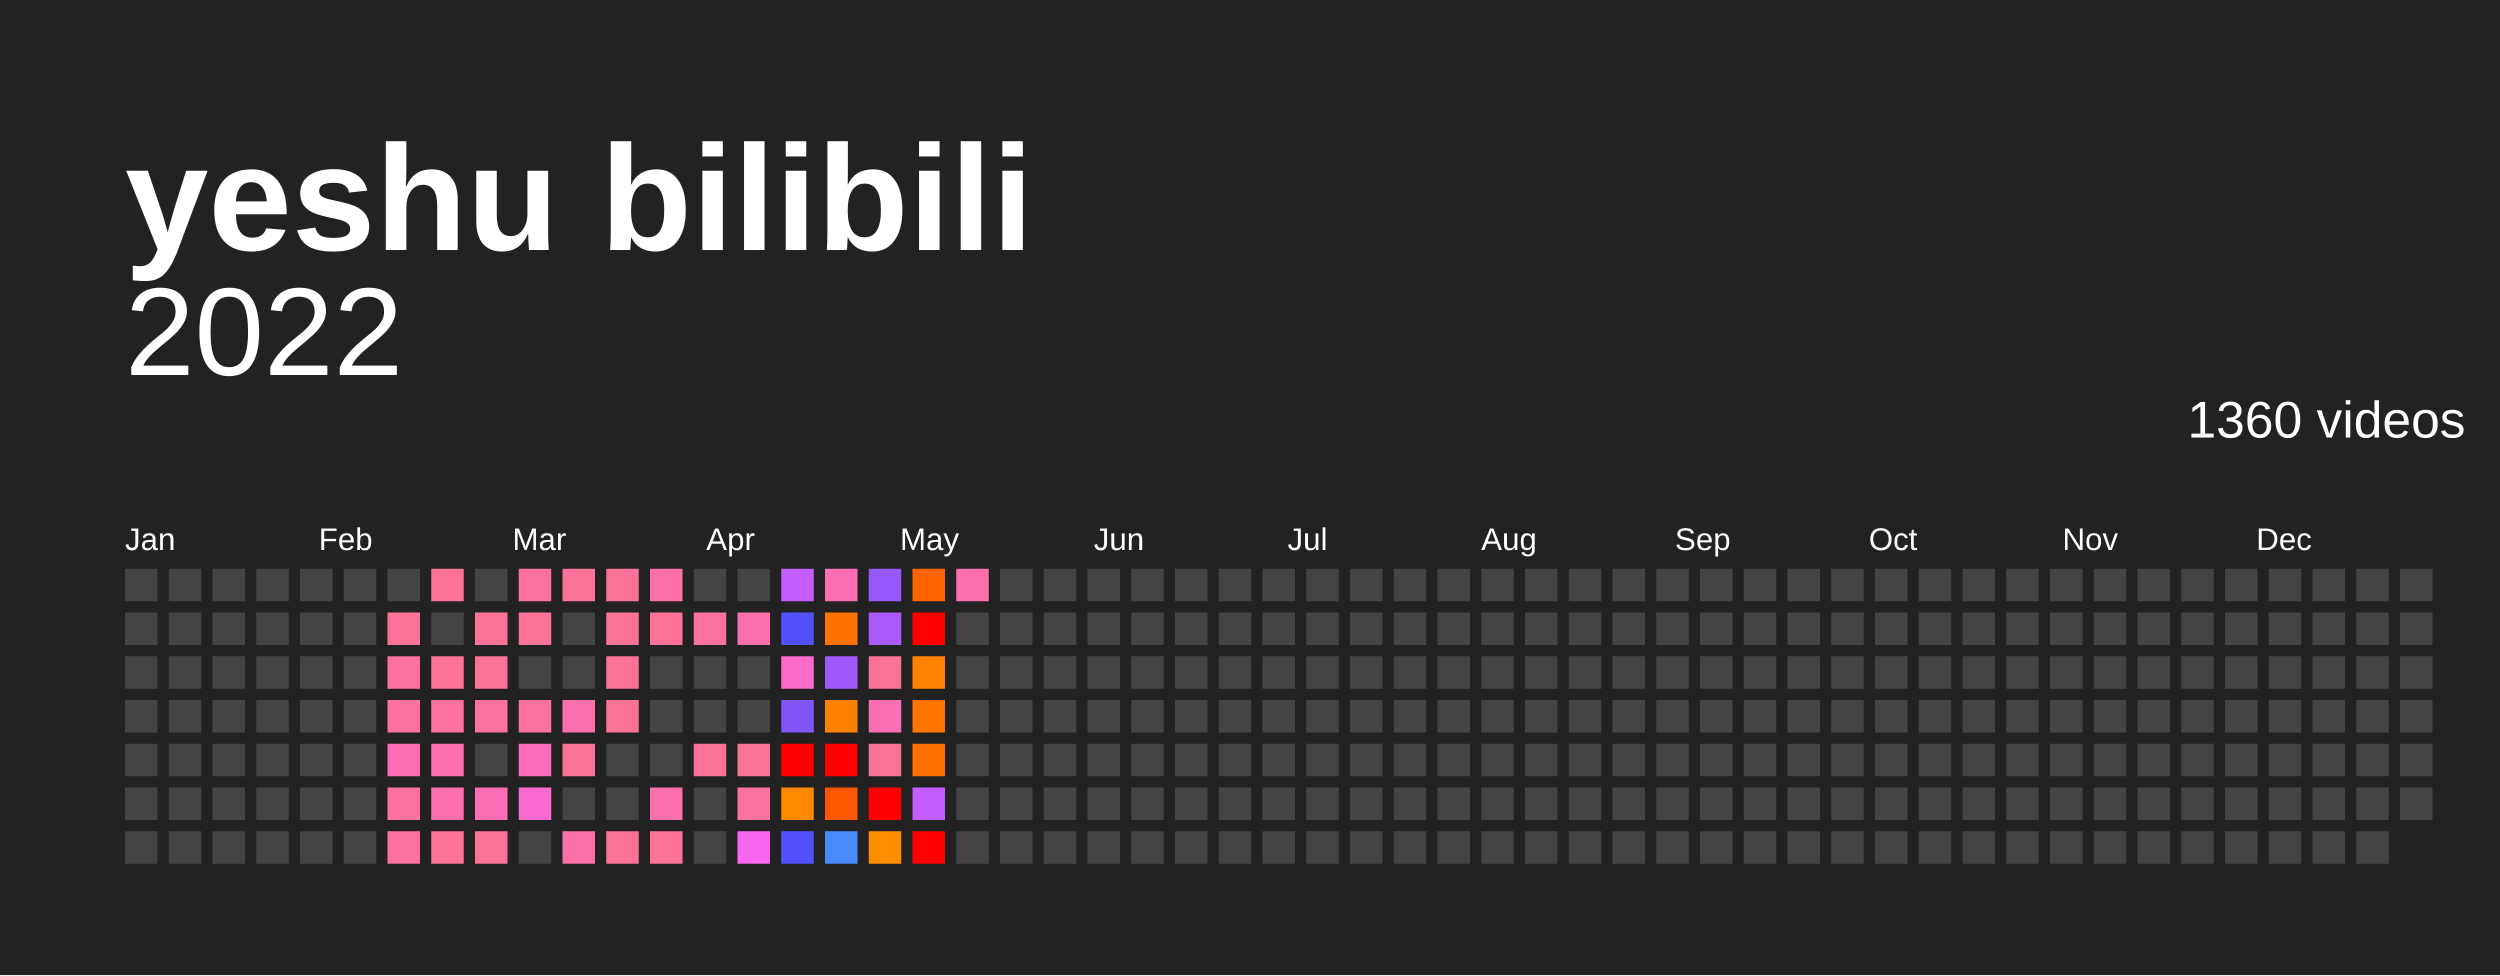
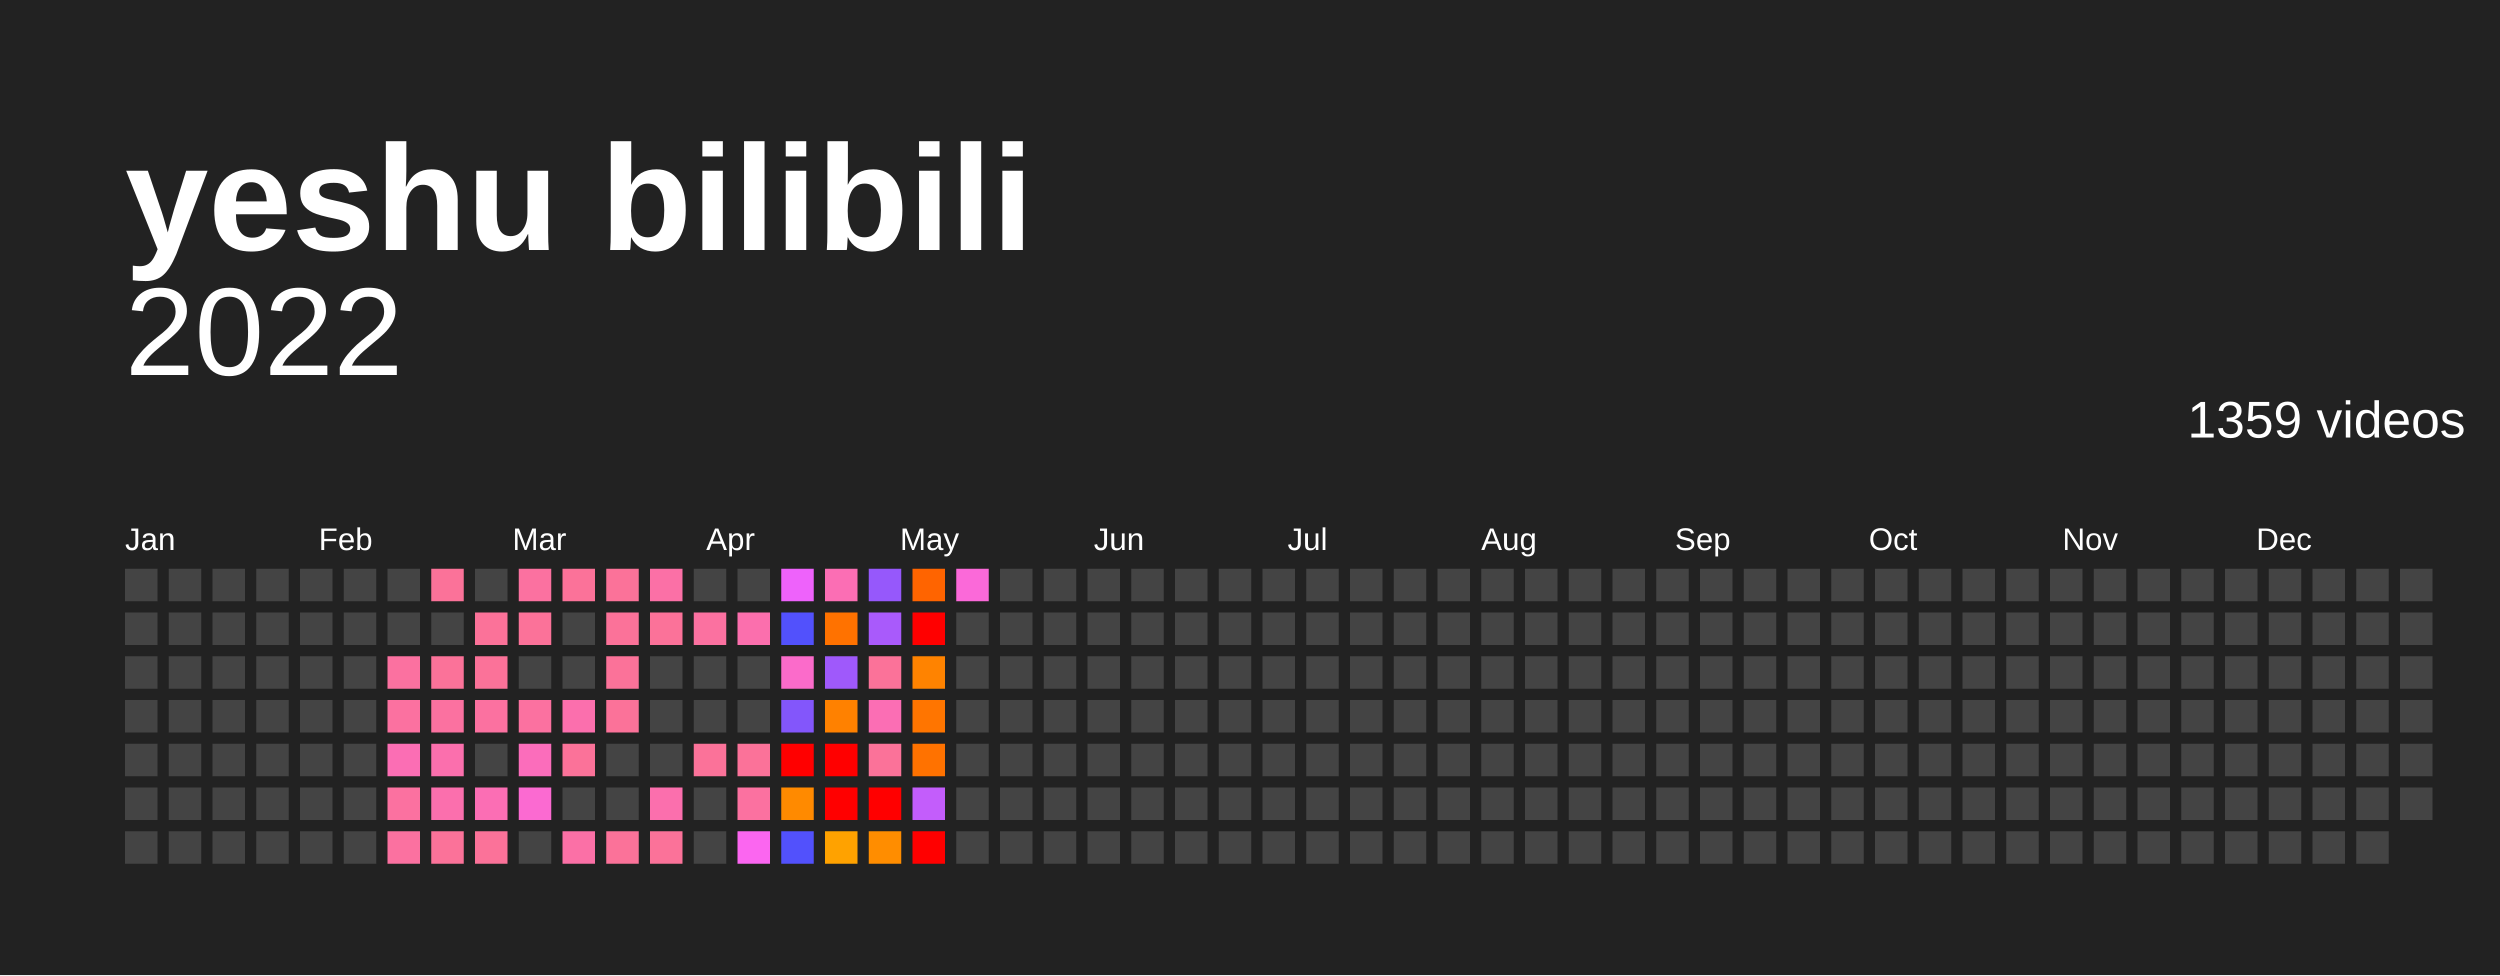
<svg xmlns="http://www.w3.org/2000/svg" baseProfile="full" height="78mm" version="1.1" viewBox="0,0,200,78" width="200mm">
  <defs />
  <rect fill="#222222" height="78" width="200" x="0" y="0" />
  <text fill="#FFFFFF" style="font-size:12px; font-family:Arial; font-weight:bold;" x="10" y="20">yeshu bilibili</text>
  <text alignment-baseline="hanging" fill="#FFFFFF" style="font-size:10.0px; font-family:Arial;" x="10" y="30">2022</text>
-   <text alignment-baseline="hanging" fill="#FFFFFF" style="font-size:4.125px; font-family:Arial;" x="175" y="35">1360 videos</text>
+   <text alignment-baseline="hanging" fill="#FFFFFF" style="font-size:4.125px; font-family:Arial;" x="175" y="35">1359 videos</text>
  <text fill="#FFFFFF" style="font-size:2.5px; font-family:Arial" x="10.0" y="44">Jan</text>
  <text fill="#FFFFFF" style="font-size:2.5px; font-family:Arial" x="25.5" y="44">Feb</text>
  <text fill="#FFFFFF" style="font-size:2.5px; font-family:Arial" x="41.0" y="44">Mar</text>
  <text fill="#FFFFFF" style="font-size:2.5px; font-family:Arial" x="56.5" y="44">Apr</text>
  <text fill="#FFFFFF" style="font-size:2.5px; font-family:Arial" x="72.0" y="44">May</text>
  <text fill="#FFFFFF" style="font-size:2.5px; font-family:Arial" x="87.5" y="44">Jun</text>
  <text fill="#FFFFFF" style="font-size:2.5px; font-family:Arial" x="103.0" y="44">Jul</text>
  <text fill="#FFFFFF" style="font-size:2.5px; font-family:Arial" x="118.5" y="44">Aug</text>
  <text fill="#FFFFFF" style="font-size:2.5px; font-family:Arial" x="134.0" y="44">Sep</text>
  <text fill="#FFFFFF" style="font-size:2.5px; font-family:Arial" x="149.5" y="44">Oct</text>
  <text fill="#FFFFFF" style="font-size:2.5px; font-family:Arial" x="165.0" y="44">Nov</text>
  <text fill="#FFFFFF" style="font-size:2.5px; font-family:Arial" x="180.5" y="44">Dec</text>
  <rect fill="#444444" height="2.6" width="2.6" x="10.0" y="45.5" />
  <rect fill="#444444" height="2.6" width="2.6" x="10.0" y="49.0" />
  <rect fill="#444444" height="2.6" width="2.6" x="10.0" y="52.5" />
  <rect fill="#444444" height="2.6" width="2.6" x="10.0" y="56.0" />
  <rect fill="#444444" height="2.6" width="2.6" x="10.0" y="59.5" />
  <rect fill="#444444" height="2.6" width="2.6" x="10.0" y="63.0" />
  <rect fill="#444444" height="2.6" width="2.6" x="10.0" y="66.5" />
  <rect fill="#444444" height="2.6" width="2.6" x="13.5" y="45.5" />
  <rect fill="#444444" height="2.6" width="2.6" x="13.5" y="49.0" />
  <rect fill="#444444" height="2.6" width="2.6" x="13.5" y="52.5" />
  <rect fill="#444444" height="2.6" width="2.6" x="13.5" y="56.0" />
  <rect fill="#444444" height="2.6" width="2.6" x="13.5" y="59.5" />
  <rect fill="#444444" height="2.6" width="2.6" x="13.5" y="63.0" />
  <rect fill="#444444" height="2.6" width="2.6" x="13.5" y="66.5" />
  <rect fill="#444444" height="2.6" width="2.6" x="17.0" y="45.5" />
  <rect fill="#444444" height="2.6" width="2.6" x="17.0" y="49.0" />
  <rect fill="#444444" height="2.6" width="2.6" x="17.0" y="52.5" />
  <rect fill="#444444" height="2.6" width="2.6" x="17.0" y="56.0" />
  <rect fill="#444444" height="2.6" width="2.6" x="17.0" y="59.5" />
  <rect fill="#444444" height="2.6" width="2.6" x="17.0" y="63.0" />
  <rect fill="#444444" height="2.6" width="2.6" x="17.0" y="66.5" />
  <rect fill="#444444" height="2.6" width="2.6" x="20.5" y="45.5" />
  <rect fill="#444444" height="2.6" width="2.6" x="20.5" y="49.0" />
  <rect fill="#444444" height="2.6" width="2.6" x="20.5" y="52.5" />
  <rect fill="#444444" height="2.6" width="2.6" x="20.5" y="56.0" />
  <rect fill="#444444" height="2.6" width="2.6" x="20.5" y="59.5" />
  <rect fill="#444444" height="2.6" width="2.6" x="20.5" y="63.0" />
  <rect fill="#444444" height="2.6" width="2.6" x="20.5" y="66.5" />
  <rect fill="#444444" height="2.6" width="2.6" x="24.0" y="45.5" />
  <rect fill="#444444" height="2.6" width="2.6" x="24.0" y="49.0" />
  <rect fill="#444444" height="2.6" width="2.6" x="24.0" y="52.5" />
  <rect fill="#444444" height="2.6" width="2.6" x="24.0" y="56.0" />
  <rect fill="#444444" height="2.6" width="2.6" x="24.0" y="59.5" />
  <rect fill="#444444" height="2.6" width="2.6" x="24.0" y="63.0" />
  <rect fill="#444444" height="2.6" width="2.6" x="24.0" y="66.5" />
  <rect fill="#444444" height="2.6" width="2.6" x="27.5" y="45.5" />
  <rect fill="#444444" height="2.6" width="2.6" x="27.5" y="49.0" />
  <rect fill="#444444" height="2.6" width="2.6" x="27.5" y="52.5" />
  <rect fill="#444444" height="2.6" width="2.6" x="27.5" y="56.0" />
  <rect fill="#444444" height="2.6" width="2.6" x="27.5" y="59.5" />
  <rect fill="#444444" height="2.6" width="2.6" x="27.5" y="63.0" />
  <rect fill="#444444" height="2.6" width="2.6" x="27.5" y="66.5" />
  <rect fill="#444444" height="2.6" width="2.6" x="31.0" y="45.5" />
-   <rect fill="#fb7299" height="2.6" width="2.6" x="31.0" y="49.0" />
+   <rect fill="#444444" height="2.6" width="2.6" x="31.0" y="49.0" />
  <rect fill="#fb71a0" height="2.6" width="2.6" x="31.0" y="52.5" />
  <rect fill="#fb71a0" height="2.6" width="2.6" x="31.0" y="56.0" />
  <rect fill="#fb6eb4" height="2.6" width="2.6" x="31.0" y="59.5" />
  <rect fill="#fb71a0" height="2.6" width="2.6" x="31.0" y="63.0" />
  <rect fill="#fb71a0" height="2.6" width="2.6" x="31.0" y="66.5" />
  <rect fill="#fb7299" height="2.6" width="2.6" x="34.5" y="45.5" />
  <rect fill="#444444" height="2.6" width="2.6" x="34.5" y="49.0" />
  <rect fill="#fb7299" height="2.6" width="2.6" x="34.5" y="52.5" />
  <rect fill="#fb71a0" height="2.6" width="2.6" x="34.5" y="56.0" />
  <rect fill="#fb6fad" height="2.6" width="2.6" x="34.5" y="59.5" />
  <rect fill="#fb6fad" height="2.6" width="2.6" x="34.5" y="63.0" />
  <rect fill="#fb7299" height="2.6" width="2.6" x="34.5" y="66.5" />
  <rect fill="#444444" height="2.6" width="2.6" x="38.0" y="45.5" />
  <rect fill="#fb7299" height="2.6" width="2.6" x="38.0" y="49.0" />
  <rect fill="#fb7299" height="2.6" width="2.6" x="38.0" y="52.5" />
  <rect fill="#fb71a0" height="2.6" width="2.6" x="38.0" y="56.0" />
  <rect fill="#444444" height="2.6" width="2.6" x="38.0" y="59.5" />
  <rect fill="#fb6eb4" height="2.6" width="2.6" x="38.0" y="63.0" />
  <rect fill="#fb7299" height="2.6" width="2.6" x="38.0" y="66.5" />
  <rect fill="#fb71a0" height="2.6" width="2.6" x="41.5" y="45.5" />
  <rect fill="#fb7299" height="2.6" width="2.6" x="41.5" y="49.0" />
  <rect fill="#444444" height="2.6" width="2.6" x="41.5" y="52.5" />
  <rect fill="#fb71a0" height="2.6" width="2.6" x="41.5" y="56.0" />
  <rect fill="#fb6dbb" height="2.6" width="2.6" x="41.5" y="59.5" />
  <rect fill="#fb6ad1" height="2.6" width="2.6" x="41.5" y="63.0" />
  <rect fill="#444444" height="2.6" width="2.6" x="41.5" y="66.5" />
  <rect fill="#fb7299" height="2.6" width="2.6" x="45.0" y="45.5" />
  <rect fill="#444444" height="2.6" width="2.6" x="45.0" y="49.0" />
  <rect fill="#444444" height="2.6" width="2.6" x="45.0" y="52.5" />
  <rect fill="#fb6fad" height="2.6" width="2.6" x="45.0" y="56.0" />
  <rect fill="#fb7299" height="2.6" width="2.6" x="45.0" y="59.5" />
  <rect fill="#444444" height="2.6" width="2.6" x="45.0" y="63.0" />
  <rect fill="#fb70a6" height="2.6" width="2.6" x="45.0" y="66.5" />
  <rect fill="#fb7299" height="2.6" width="2.6" x="48.5" y="45.5" />
  <rect fill="#fb7299" height="2.6" width="2.6" x="48.5" y="49.0" />
  <rect fill="#fb7299" height="2.6" width="2.6" x="48.5" y="52.5" />
  <rect fill="#fb7299" height="2.6" width="2.6" x="48.5" y="56.0" />
  <rect fill="#444444" height="2.6" width="2.6" x="48.5" y="59.5" />
  <rect fill="#444444" height="2.6" width="2.6" x="48.5" y="63.0" />
  <rect fill="#fb7299" height="2.6" width="2.6" x="48.5" y="66.5" />
  <rect fill="#fb70a6" height="2.6" width="2.6" x="52.0" y="45.5" />
  <rect fill="#fb7299" height="2.6" width="2.6" x="52.0" y="49.0" />
  <rect fill="#444444" height="2.6" width="2.6" x="52.0" y="52.5" />
  <rect fill="#444444" height="2.6" width="2.6" x="52.0" y="56.0" />
  <rect fill="#444444" height="2.6" width="2.6" x="52.0" y="59.5" />
  <rect fill="#fb6fad" height="2.6" width="2.6" x="52.0" y="63.0" />
  <rect fill="#fb7299" height="2.6" width="2.6" x="52.0" y="66.5" />
  <rect fill="#444444" height="2.6" width="2.6" x="55.5" y="45.5" />
  <rect fill="#fb71a0" height="2.6" width="2.6" x="55.5" y="49.0" />
  <rect fill="#444444" height="2.6" width="2.6" x="55.5" y="52.5" />
  <rect fill="#444444" height="2.6" width="2.6" x="55.5" y="56.0" />
  <rect fill="#fb7299" height="2.6" width="2.6" x="55.5" y="59.5" />
  <rect fill="#444444" height="2.6" width="2.6" x="55.5" y="63.0" />
  <rect fill="#444444" height="2.6" width="2.6" x="55.5" y="66.5" />
  <rect fill="#444444" height="2.6" width="2.6" x="59.0" y="45.5" />
  <rect fill="#fb6fad" height="2.6" width="2.6" x="59.0" y="49.0" />
  <rect fill="#444444" height="2.6" width="2.6" x="59.0" y="52.5" />
  <rect fill="#444444" height="2.6" width="2.6" x="59.0" y="56.0" />
  <rect fill="#fb7299" height="2.6" width="2.6" x="59.0" y="59.5" />
  <rect fill="#fb71a0" height="2.6" width="2.6" x="59.0" y="63.0" />
  <rect fill="#fb66f0" height="2.6" width="2.6" x="59.0" y="66.5" />
-   <rect fill="#c35dfb" height="2.6" width="2.6" x="62.5" y="45.5" />
+   <rect fill="#ee62fb" height="2.6" width="2.6" x="62.5" y="45.5" />
  <rect fill="#5251fc" height="2.6" width="2.6" x="62.5" y="49.0" />
  <rect fill="#fb6bca" height="2.6" width="2.6" x="62.5" y="52.5" />
  <rect fill="#8356fb" height="2.6" width="2.6" x="62.5" y="56.0" />
  <rect fill="red" height="2.6" width="2.6" x="62.5" y="59.5" />
  <rect fill="#ff8a00" height="2.6" width="2.6" x="62.5" y="63.0" />
  <rect fill="#5251fc" height="2.6" width="2.6" x="62.5" y="66.5" />
  <rect fill="#fb6eb4" height="2.6" width="2.6" x="66.0" y="45.5" />
  <rect fill="#ff7200" height="2.6" width="2.6" x="66.0" y="49.0" />
  <rect fill="#9f59fb" height="2.6" width="2.6" x="66.0" y="52.5" />
  <rect fill="#ff8100" height="2.6" width="2.6" x="66.0" y="56.0" />
  <rect fill="red" height="2.6" width="2.6" x="66.0" y="59.5" />
-   <rect fill="#ff5600" height="2.6" width="2.6" x="66.0" y="63.0" />
-   <rect fill="#498bfc" height="2.6" width="2.6" x="66.0" y="66.5" />
+   <rect fill="red" height="2.6" width="2.6" x="66.0" y="63.0" />
+   <rect fill="#ffa200" height="2.6" width="2.6" x="66.0" y="66.5" />
  <rect fill="#9658fb" height="2.6" width="2.6" x="69.5" y="45.5" />
  <rect fill="#a95afb" height="2.6" width="2.6" x="69.5" y="49.0" />
  <rect fill="#fb7299" height="2.6" width="2.6" x="69.5" y="52.5" />
  <rect fill="#fb6eb4" height="2.6" width="2.6" x="69.5" y="56.0" />
  <rect fill="#fb7299" height="2.6" width="2.6" x="69.5" y="59.5" />
  <rect fill="red" height="2.6" width="2.6" x="69.5" y="63.0" />
  <rect fill="#ff8d00" height="2.6" width="2.6" x="69.5" y="66.5" />
  <rect fill="#ff6400" height="2.6" width="2.6" x="73.0" y="45.5" />
  <rect fill="red" height="2.6" width="2.6" x="73.0" y="49.0" />
  <rect fill="#ff8300" height="2.6" width="2.6" x="73.0" y="52.5" />
  <rect fill="#ff7500" height="2.6" width="2.6" x="73.0" y="56.0" />
  <rect fill="#ff7200" height="2.6" width="2.6" x="73.0" y="59.5" />
  <rect fill="#c35dfb" height="2.6" width="2.6" x="73.0" y="63.0" />
  <rect fill="red" height="2.6" width="2.6" x="73.0" y="66.5" />
-   <rect fill="#fb6fad" height="2.6" width="2.6" x="76.5" y="45.5" />
+   <rect fill="#fb69d9" height="2.6" width="2.6" x="76.5" y="45.5" />
  <rect fill="#444444" height="2.6" width="2.6" x="76.5" y="49.0" />
  <rect fill="#444444" height="2.6" width="2.6" x="76.5" y="52.5" />
  <rect fill="#444444" height="2.6" width="2.6" x="76.5" y="56.0" />
  <rect fill="#444444" height="2.6" width="2.6" x="76.5" y="59.5" />
  <rect fill="#444444" height="2.6" width="2.6" x="76.5" y="63.0" />
  <rect fill="#444444" height="2.6" width="2.6" x="76.5" y="66.5" />
  <rect fill="#444444" height="2.6" width="2.6" x="80.0" y="45.5" />
  <rect fill="#444444" height="2.6" width="2.6" x="80.0" y="49.0" />
  <rect fill="#444444" height="2.6" width="2.6" x="80.0" y="52.5" />
  <rect fill="#444444" height="2.6" width="2.6" x="80.0" y="56.0" />
  <rect fill="#444444" height="2.6" width="2.6" x="80.0" y="59.5" />
  <rect fill="#444444" height="2.6" width="2.6" x="80.0" y="63.0" />
  <rect fill="#444444" height="2.6" width="2.6" x="80.0" y="66.5" />
  <rect fill="#444444" height="2.6" width="2.6" x="83.5" y="45.5" />
  <rect fill="#444444" height="2.6" width="2.6" x="83.5" y="49.0" />
  <rect fill="#444444" height="2.6" width="2.6" x="83.5" y="52.5" />
  <rect fill="#444444" height="2.6" width="2.6" x="83.5" y="56.0" />
  <rect fill="#444444" height="2.6" width="2.6" x="83.5" y="59.5" />
  <rect fill="#444444" height="2.6" width="2.6" x="83.5" y="63.0" />
  <rect fill="#444444" height="2.6" width="2.6" x="83.5" y="66.5" />
  <rect fill="#444444" height="2.6" width="2.6" x="87.0" y="45.5" />
  <rect fill="#444444" height="2.6" width="2.6" x="87.0" y="49.0" />
  <rect fill="#444444" height="2.6" width="2.6" x="87.0" y="52.5" />
  <rect fill="#444444" height="2.6" width="2.6" x="87.0" y="56.0" />
  <rect fill="#444444" height="2.6" width="2.6" x="87.0" y="59.5" />
  <rect fill="#444444" height="2.6" width="2.6" x="87.0" y="63.0" />
  <rect fill="#444444" height="2.6" width="2.6" x="87.0" y="66.5" />
  <rect fill="#444444" height="2.6" width="2.6" x="90.5" y="45.5" />
  <rect fill="#444444" height="2.6" width="2.6" x="90.5" y="49.0" />
  <rect fill="#444444" height="2.6" width="2.6" x="90.5" y="52.5" />
  <rect fill="#444444" height="2.6" width="2.6" x="90.5" y="56.0" />
  <rect fill="#444444" height="2.6" width="2.6" x="90.5" y="59.5" />
  <rect fill="#444444" height="2.6" width="2.6" x="90.5" y="63.0" />
  <rect fill="#444444" height="2.6" width="2.6" x="90.5" y="66.5" />
  <rect fill="#444444" height="2.6" width="2.6" x="94.0" y="45.5" />
  <rect fill="#444444" height="2.6" width="2.6" x="94.0" y="49.0" />
  <rect fill="#444444" height="2.6" width="2.6" x="94.0" y="52.5" />
  <rect fill="#444444" height="2.6" width="2.6" x="94.0" y="56.0" />
  <rect fill="#444444" height="2.6" width="2.6" x="94.0" y="59.5" />
  <rect fill="#444444" height="2.6" width="2.6" x="94.0" y="63.0" />
  <rect fill="#444444" height="2.6" width="2.6" x="94.0" y="66.5" />
  <rect fill="#444444" height="2.6" width="2.6" x="97.5" y="45.5" />
  <rect fill="#444444" height="2.6" width="2.6" x="97.5" y="49.0" />
  <rect fill="#444444" height="2.6" width="2.6" x="97.5" y="52.5" />
  <rect fill="#444444" height="2.6" width="2.6" x="97.5" y="56.0" />
  <rect fill="#444444" height="2.6" width="2.6" x="97.5" y="59.5" />
  <rect fill="#444444" height="2.6" width="2.6" x="97.5" y="63.0" />
  <rect fill="#444444" height="2.6" width="2.6" x="97.5" y="66.5" />
  <rect fill="#444444" height="2.6" width="2.6" x="101.0" y="45.5" />
  <rect fill="#444444" height="2.6" width="2.6" x="101.0" y="49.0" />
  <rect fill="#444444" height="2.6" width="2.6" x="101.0" y="52.5" />
  <rect fill="#444444" height="2.6" width="2.6" x="101.0" y="56.0" />
  <rect fill="#444444" height="2.6" width="2.6" x="101.0" y="59.5" />
  <rect fill="#444444" height="2.6" width="2.6" x="101.0" y="63.0" />
  <rect fill="#444444" height="2.6" width="2.6" x="101.0" y="66.5" />
  <rect fill="#444444" height="2.6" width="2.6" x="104.5" y="45.5" />
  <rect fill="#444444" height="2.6" width="2.6" x="104.5" y="49.0" />
  <rect fill="#444444" height="2.6" width="2.6" x="104.5" y="52.5" />
  <rect fill="#444444" height="2.6" width="2.6" x="104.5" y="56.0" />
  <rect fill="#444444" height="2.6" width="2.6" x="104.5" y="59.5" />
  <rect fill="#444444" height="2.6" width="2.6" x="104.5" y="63.0" />
  <rect fill="#444444" height="2.6" width="2.6" x="104.5" y="66.5" />
  <rect fill="#444444" height="2.6" width="2.6" x="108.0" y="45.5" />
  <rect fill="#444444" height="2.6" width="2.6" x="108.0" y="49.0" />
  <rect fill="#444444" height="2.6" width="2.6" x="108.0" y="52.5" />
  <rect fill="#444444" height="2.6" width="2.6" x="108.0" y="56.0" />
  <rect fill="#444444" height="2.6" width="2.6" x="108.0" y="59.5" />
  <rect fill="#444444" height="2.6" width="2.6" x="108.0" y="63.0" />
  <rect fill="#444444" height="2.6" width="2.6" x="108.0" y="66.5" />
  <rect fill="#444444" height="2.6" width="2.6" x="111.5" y="45.5" />
  <rect fill="#444444" height="2.6" width="2.6" x="111.5" y="49.0" />
  <rect fill="#444444" height="2.6" width="2.6" x="111.5" y="52.5" />
  <rect fill="#444444" height="2.6" width="2.6" x="111.5" y="56.0" />
  <rect fill="#444444" height="2.6" width="2.6" x="111.5" y="59.5" />
  <rect fill="#444444" height="2.6" width="2.6" x="111.5" y="63.0" />
  <rect fill="#444444" height="2.6" width="2.6" x="111.5" y="66.5" />
  <rect fill="#444444" height="2.6" width="2.6" x="115.0" y="45.5" />
  <rect fill="#444444" height="2.6" width="2.6" x="115.0" y="49.0" />
  <rect fill="#444444" height="2.6" width="2.6" x="115.0" y="52.5" />
  <rect fill="#444444" height="2.6" width="2.6" x="115.0" y="56.0" />
  <rect fill="#444444" height="2.6" width="2.6" x="115.0" y="59.5" />
  <rect fill="#444444" height="2.6" width="2.6" x="115.0" y="63.0" />
  <rect fill="#444444" height="2.6" width="2.6" x="115.0" y="66.5" />
  <rect fill="#444444" height="2.6" width="2.6" x="118.5" y="45.5" />
  <rect fill="#444444" height="2.6" width="2.6" x="118.5" y="49.0" />
  <rect fill="#444444" height="2.6" width="2.6" x="118.5" y="52.5" />
  <rect fill="#444444" height="2.6" width="2.6" x="118.5" y="56.0" />
  <rect fill="#444444" height="2.6" width="2.6" x="118.5" y="59.5" />
  <rect fill="#444444" height="2.6" width="2.6" x="118.5" y="63.0" />
  <rect fill="#444444" height="2.6" width="2.6" x="118.5" y="66.5" />
  <rect fill="#444444" height="2.6" width="2.6" x="122.0" y="45.5" />
  <rect fill="#444444" height="2.6" width="2.6" x="122.0" y="49.0" />
  <rect fill="#444444" height="2.6" width="2.6" x="122.0" y="52.5" />
  <rect fill="#444444" height="2.6" width="2.6" x="122.0" y="56.0" />
  <rect fill="#444444" height="2.6" width="2.6" x="122.0" y="59.5" />
  <rect fill="#444444" height="2.6" width="2.6" x="122.0" y="63.0" />
  <rect fill="#444444" height="2.6" width="2.6" x="122.0" y="66.5" />
  <rect fill="#444444" height="2.6" width="2.6" x="125.5" y="45.5" />
  <rect fill="#444444" height="2.6" width="2.6" x="125.5" y="49.0" />
  <rect fill="#444444" height="2.6" width="2.6" x="125.5" y="52.5" />
  <rect fill="#444444" height="2.6" width="2.6" x="125.5" y="56.0" />
  <rect fill="#444444" height="2.6" width="2.6" x="125.5" y="59.5" />
  <rect fill="#444444" height="2.6" width="2.6" x="125.5" y="63.0" />
  <rect fill="#444444" height="2.6" width="2.6" x="125.5" y="66.5" />
  <rect fill="#444444" height="2.6" width="2.6" x="129.0" y="45.5" />
  <rect fill="#444444" height="2.6" width="2.6" x="129.0" y="49.0" />
  <rect fill="#444444" height="2.6" width="2.6" x="129.0" y="52.5" />
  <rect fill="#444444" height="2.6" width="2.6" x="129.0" y="56.0" />
  <rect fill="#444444" height="2.6" width="2.6" x="129.0" y="59.5" />
  <rect fill="#444444" height="2.6" width="2.6" x="129.0" y="63.0" />
  <rect fill="#444444" height="2.6" width="2.6" x="129.0" y="66.5" />
  <rect fill="#444444" height="2.6" width="2.6" x="132.5" y="45.5" />
  <rect fill="#444444" height="2.6" width="2.6" x="132.5" y="49.0" />
  <rect fill="#444444" height="2.6" width="2.6" x="132.5" y="52.5" />
  <rect fill="#444444" height="2.6" width="2.6" x="132.5" y="56.0" />
  <rect fill="#444444" height="2.6" width="2.6" x="132.5" y="59.5" />
  <rect fill="#444444" height="2.6" width="2.6" x="132.5" y="63.0" />
  <rect fill="#444444" height="2.6" width="2.6" x="132.5" y="66.5" />
  <rect fill="#444444" height="2.6" width="2.6" x="136.0" y="45.5" />
  <rect fill="#444444" height="2.6" width="2.6" x="136.0" y="49.0" />
  <rect fill="#444444" height="2.6" width="2.6" x="136.0" y="52.5" />
  <rect fill="#444444" height="2.6" width="2.6" x="136.0" y="56.0" />
  <rect fill="#444444" height="2.6" width="2.6" x="136.0" y="59.5" />
  <rect fill="#444444" height="2.6" width="2.6" x="136.0" y="63.0" />
  <rect fill="#444444" height="2.6" width="2.6" x="136.0" y="66.5" />
  <rect fill="#444444" height="2.6" width="2.6" x="139.5" y="45.5" />
  <rect fill="#444444" height="2.6" width="2.6" x="139.5" y="49.0" />
  <rect fill="#444444" height="2.6" width="2.6" x="139.5" y="52.5" />
  <rect fill="#444444" height="2.6" width="2.6" x="139.5" y="56.0" />
  <rect fill="#444444" height="2.6" width="2.6" x="139.5" y="59.5" />
  <rect fill="#444444" height="2.6" width="2.6" x="139.5" y="63.0" />
  <rect fill="#444444" height="2.6" width="2.6" x="139.5" y="66.5" />
  <rect fill="#444444" height="2.6" width="2.6" x="143.0" y="45.5" />
  <rect fill="#444444" height="2.6" width="2.6" x="143.0" y="49.0" />
  <rect fill="#444444" height="2.6" width="2.6" x="143.0" y="52.5" />
  <rect fill="#444444" height="2.6" width="2.6" x="143.0" y="56.0" />
  <rect fill="#444444" height="2.6" width="2.6" x="143.0" y="59.5" />
  <rect fill="#444444" height="2.6" width="2.6" x="143.0" y="63.0" />
  <rect fill="#444444" height="2.6" width="2.6" x="143.0" y="66.5" />
  <rect fill="#444444" height="2.6" width="2.6" x="146.5" y="45.5" />
  <rect fill="#444444" height="2.6" width="2.6" x="146.5" y="49.0" />
  <rect fill="#444444" height="2.6" width="2.6" x="146.5" y="52.5" />
  <rect fill="#444444" height="2.6" width="2.6" x="146.5" y="56.0" />
  <rect fill="#444444" height="2.6" width="2.6" x="146.5" y="59.5" />
  <rect fill="#444444" height="2.6" width="2.6" x="146.5" y="63.0" />
  <rect fill="#444444" height="2.6" width="2.6" x="146.5" y="66.5" />
  <rect fill="#444444" height="2.6" width="2.6" x="150.0" y="45.5" />
  <rect fill="#444444" height="2.6" width="2.6" x="150.0" y="49.0" />
  <rect fill="#444444" height="2.6" width="2.6" x="150.0" y="52.5" />
  <rect fill="#444444" height="2.6" width="2.6" x="150.0" y="56.0" />
  <rect fill="#444444" height="2.6" width="2.6" x="150.0" y="59.5" />
  <rect fill="#444444" height="2.6" width="2.6" x="150.0" y="63.0" />
  <rect fill="#444444" height="2.6" width="2.6" x="150.0" y="66.5" />
  <rect fill="#444444" height="2.6" width="2.6" x="153.5" y="45.5" />
  <rect fill="#444444" height="2.6" width="2.6" x="153.5" y="49.0" />
  <rect fill="#444444" height="2.6" width="2.6" x="153.5" y="52.5" />
  <rect fill="#444444" height="2.6" width="2.6" x="153.5" y="56.0" />
  <rect fill="#444444" height="2.6" width="2.6" x="153.5" y="59.5" />
  <rect fill="#444444" height="2.6" width="2.6" x="153.5" y="63.0" />
  <rect fill="#444444" height="2.6" width="2.6" x="153.5" y="66.5" />
  <rect fill="#444444" height="2.6" width="2.6" x="157.0" y="45.5" />
  <rect fill="#444444" height="2.6" width="2.6" x="157.0" y="49.0" />
  <rect fill="#444444" height="2.6" width="2.6" x="157.0" y="52.5" />
  <rect fill="#444444" height="2.6" width="2.6" x="157.0" y="56.0" />
  <rect fill="#444444" height="2.6" width="2.6" x="157.0" y="59.5" />
  <rect fill="#444444" height="2.6" width="2.6" x="157.0" y="63.0" />
  <rect fill="#444444" height="2.6" width="2.6" x="157.0" y="66.5" />
  <rect fill="#444444" height="2.6" width="2.6" x="160.5" y="45.5" />
  <rect fill="#444444" height="2.6" width="2.6" x="160.5" y="49.0" />
  <rect fill="#444444" height="2.6" width="2.6" x="160.5" y="52.5" />
  <rect fill="#444444" height="2.6" width="2.6" x="160.5" y="56.0" />
  <rect fill="#444444" height="2.6" width="2.6" x="160.5" y="59.5" />
  <rect fill="#444444" height="2.6" width="2.6" x="160.5" y="63.0" />
  <rect fill="#444444" height="2.6" width="2.6" x="160.5" y="66.5" />
  <rect fill="#444444" height="2.6" width="2.6" x="164.0" y="45.5" />
  <rect fill="#444444" height="2.6" width="2.6" x="164.0" y="49.0" />
  <rect fill="#444444" height="2.6" width="2.6" x="164.0" y="52.5" />
  <rect fill="#444444" height="2.6" width="2.6" x="164.0" y="56.0" />
  <rect fill="#444444" height="2.6" width="2.6" x="164.0" y="59.5" />
  <rect fill="#444444" height="2.6" width="2.6" x="164.0" y="63.0" />
  <rect fill="#444444" height="2.6" width="2.6" x="164.0" y="66.5" />
  <rect fill="#444444" height="2.6" width="2.6" x="167.5" y="45.5" />
  <rect fill="#444444" height="2.6" width="2.6" x="167.5" y="49.0" />
  <rect fill="#444444" height="2.6" width="2.6" x="167.5" y="52.5" />
  <rect fill="#444444" height="2.6" width="2.6" x="167.5" y="56.0" />
  <rect fill="#444444" height="2.6" width="2.6" x="167.5" y="59.5" />
  <rect fill="#444444" height="2.6" width="2.6" x="167.5" y="63.0" />
  <rect fill="#444444" height="2.6" width="2.6" x="167.5" y="66.5" />
  <rect fill="#444444" height="2.6" width="2.6" x="171.0" y="45.5" />
  <rect fill="#444444" height="2.6" width="2.6" x="171.0" y="49.0" />
  <rect fill="#444444" height="2.6" width="2.6" x="171.0" y="52.5" />
  <rect fill="#444444" height="2.6" width="2.6" x="171.0" y="56.0" />
  <rect fill="#444444" height="2.6" width="2.6" x="171.0" y="59.5" />
  <rect fill="#444444" height="2.6" width="2.6" x="171.0" y="63.0" />
  <rect fill="#444444" height="2.6" width="2.6" x="171.0" y="66.5" />
  <rect fill="#444444" height="2.6" width="2.6" x="174.5" y="45.5" />
  <rect fill="#444444" height="2.6" width="2.6" x="174.5" y="49.0" />
  <rect fill="#444444" height="2.6" width="2.6" x="174.5" y="52.5" />
  <rect fill="#444444" height="2.6" width="2.6" x="174.5" y="56.0" />
  <rect fill="#444444" height="2.6" width="2.6" x="174.5" y="59.5" />
  <rect fill="#444444" height="2.6" width="2.6" x="174.5" y="63.0" />
  <rect fill="#444444" height="2.6" width="2.6" x="174.5" y="66.5" />
  <rect fill="#444444" height="2.6" width="2.6" x="178.0" y="45.5" />
  <rect fill="#444444" height="2.6" width="2.6" x="178.0" y="49.0" />
  <rect fill="#444444" height="2.6" width="2.6" x="178.0" y="52.5" />
  <rect fill="#444444" height="2.6" width="2.6" x="178.0" y="56.0" />
  <rect fill="#444444" height="2.6" width="2.6" x="178.0" y="59.5" />
  <rect fill="#444444" height="2.6" width="2.6" x="178.0" y="63.0" />
  <rect fill="#444444" height="2.6" width="2.6" x="178.0" y="66.5" />
  <rect fill="#444444" height="2.6" width="2.6" x="181.5" y="45.5" />
  <rect fill="#444444" height="2.6" width="2.6" x="181.5" y="49.0" />
  <rect fill="#444444" height="2.6" width="2.6" x="181.5" y="52.5" />
  <rect fill="#444444" height="2.6" width="2.6" x="181.5" y="56.0" />
  <rect fill="#444444" height="2.6" width="2.6" x="181.5" y="59.5" />
  <rect fill="#444444" height="2.6" width="2.6" x="181.5" y="63.0" />
  <rect fill="#444444" height="2.6" width="2.6" x="181.5" y="66.5" />
  <rect fill="#444444" height="2.6" width="2.6" x="185.0" y="45.5" />
  <rect fill="#444444" height="2.6" width="2.6" x="185.0" y="49.0" />
  <rect fill="#444444" height="2.6" width="2.6" x="185.0" y="52.5" />
  <rect fill="#444444" height="2.6" width="2.6" x="185.0" y="56.0" />
  <rect fill="#444444" height="2.6" width="2.6" x="185.0" y="59.5" />
  <rect fill="#444444" height="2.6" width="2.6" x="185.0" y="63.0" />
  <rect fill="#444444" height="2.6" width="2.6" x="185.0" y="66.5" />
  <rect fill="#444444" height="2.6" width="2.6" x="188.5" y="45.5" />
  <rect fill="#444444" height="2.6" width="2.6" x="188.5" y="49.0" />
  <rect fill="#444444" height="2.6" width="2.6" x="188.5" y="52.5" />
  <rect fill="#444444" height="2.6" width="2.6" x="188.5" y="56.0" />
  <rect fill="#444444" height="2.6" width="2.6" x="188.5" y="59.5" />
  <rect fill="#444444" height="2.6" width="2.6" x="188.5" y="63.0" />
  <rect fill="#444444" height="2.6" width="2.6" x="188.5" y="66.5" />
  <rect fill="#444444" height="2.6" width="2.6" x="192.0" y="45.5" />
  <rect fill="#444444" height="2.6" width="2.6" x="192.0" y="49.0" />
  <rect fill="#444444" height="2.6" width="2.6" x="192.0" y="52.5" />
  <rect fill="#444444" height="2.6" width="2.6" x="192.0" y="56.0" />
  <rect fill="#444444" height="2.6" width="2.6" x="192.0" y="59.5" />
  <rect fill="#444444" height="2.6" width="2.6" x="192.0" y="63.0" />
</svg>
